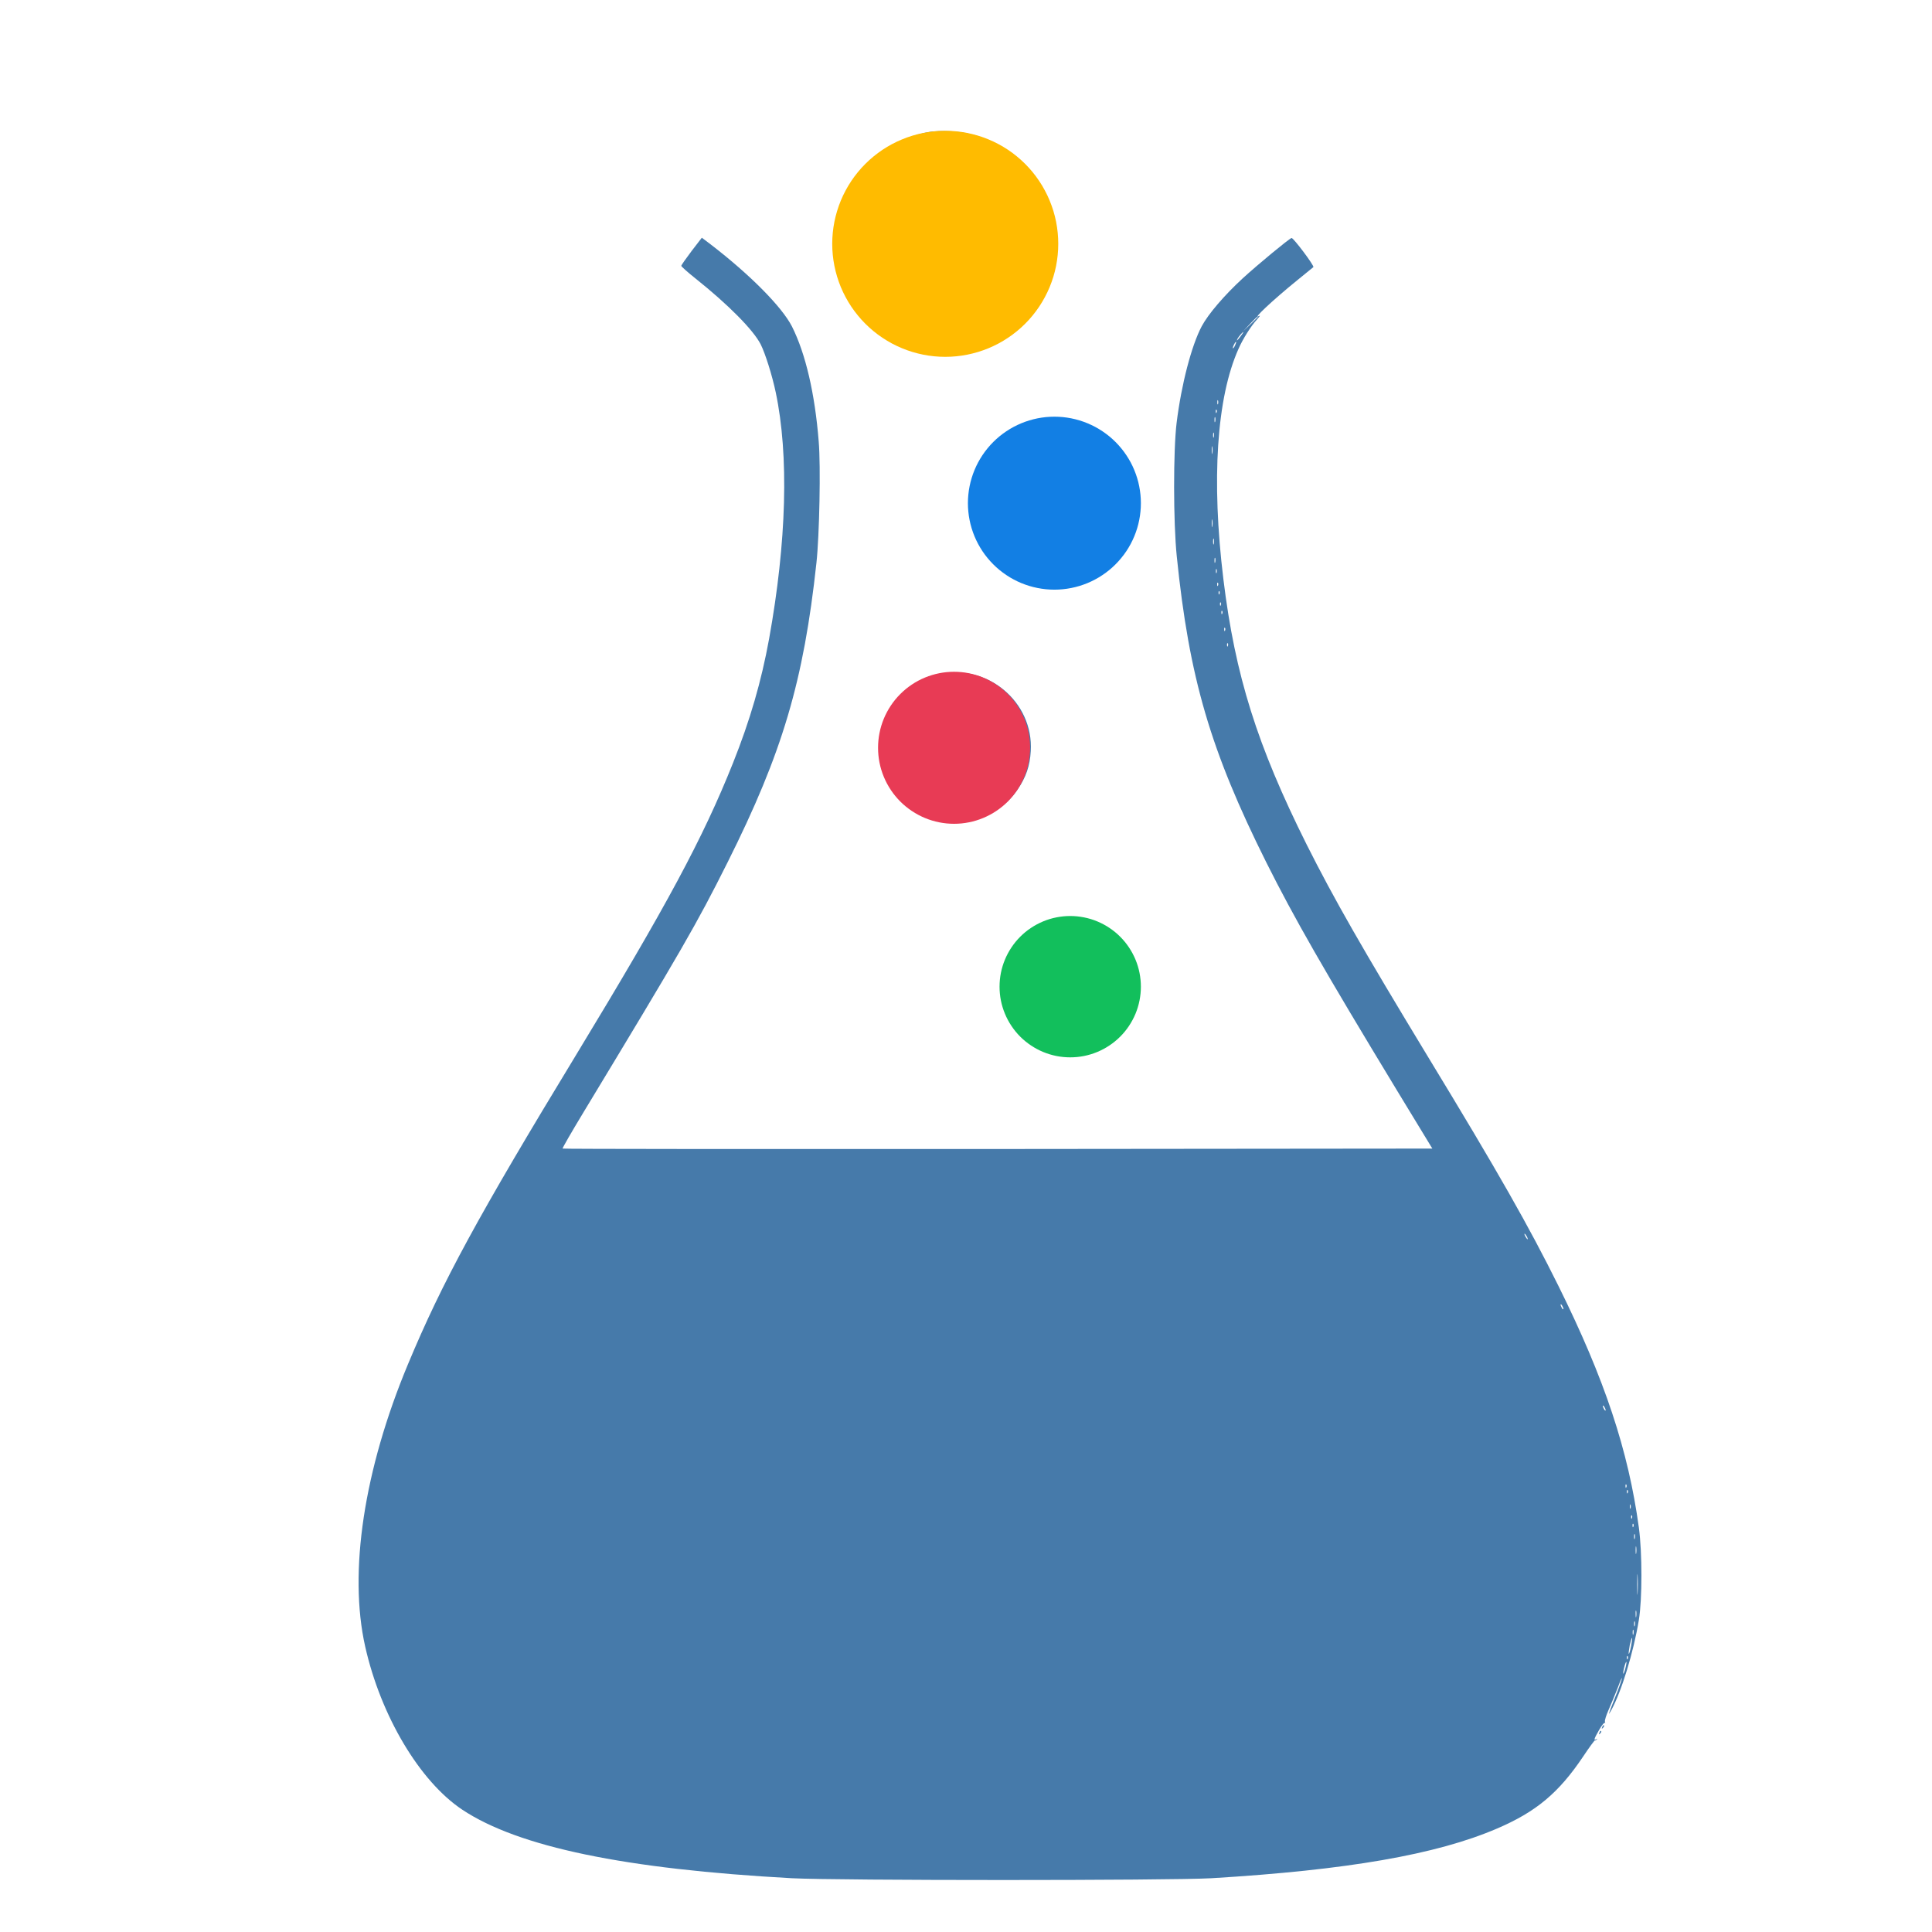
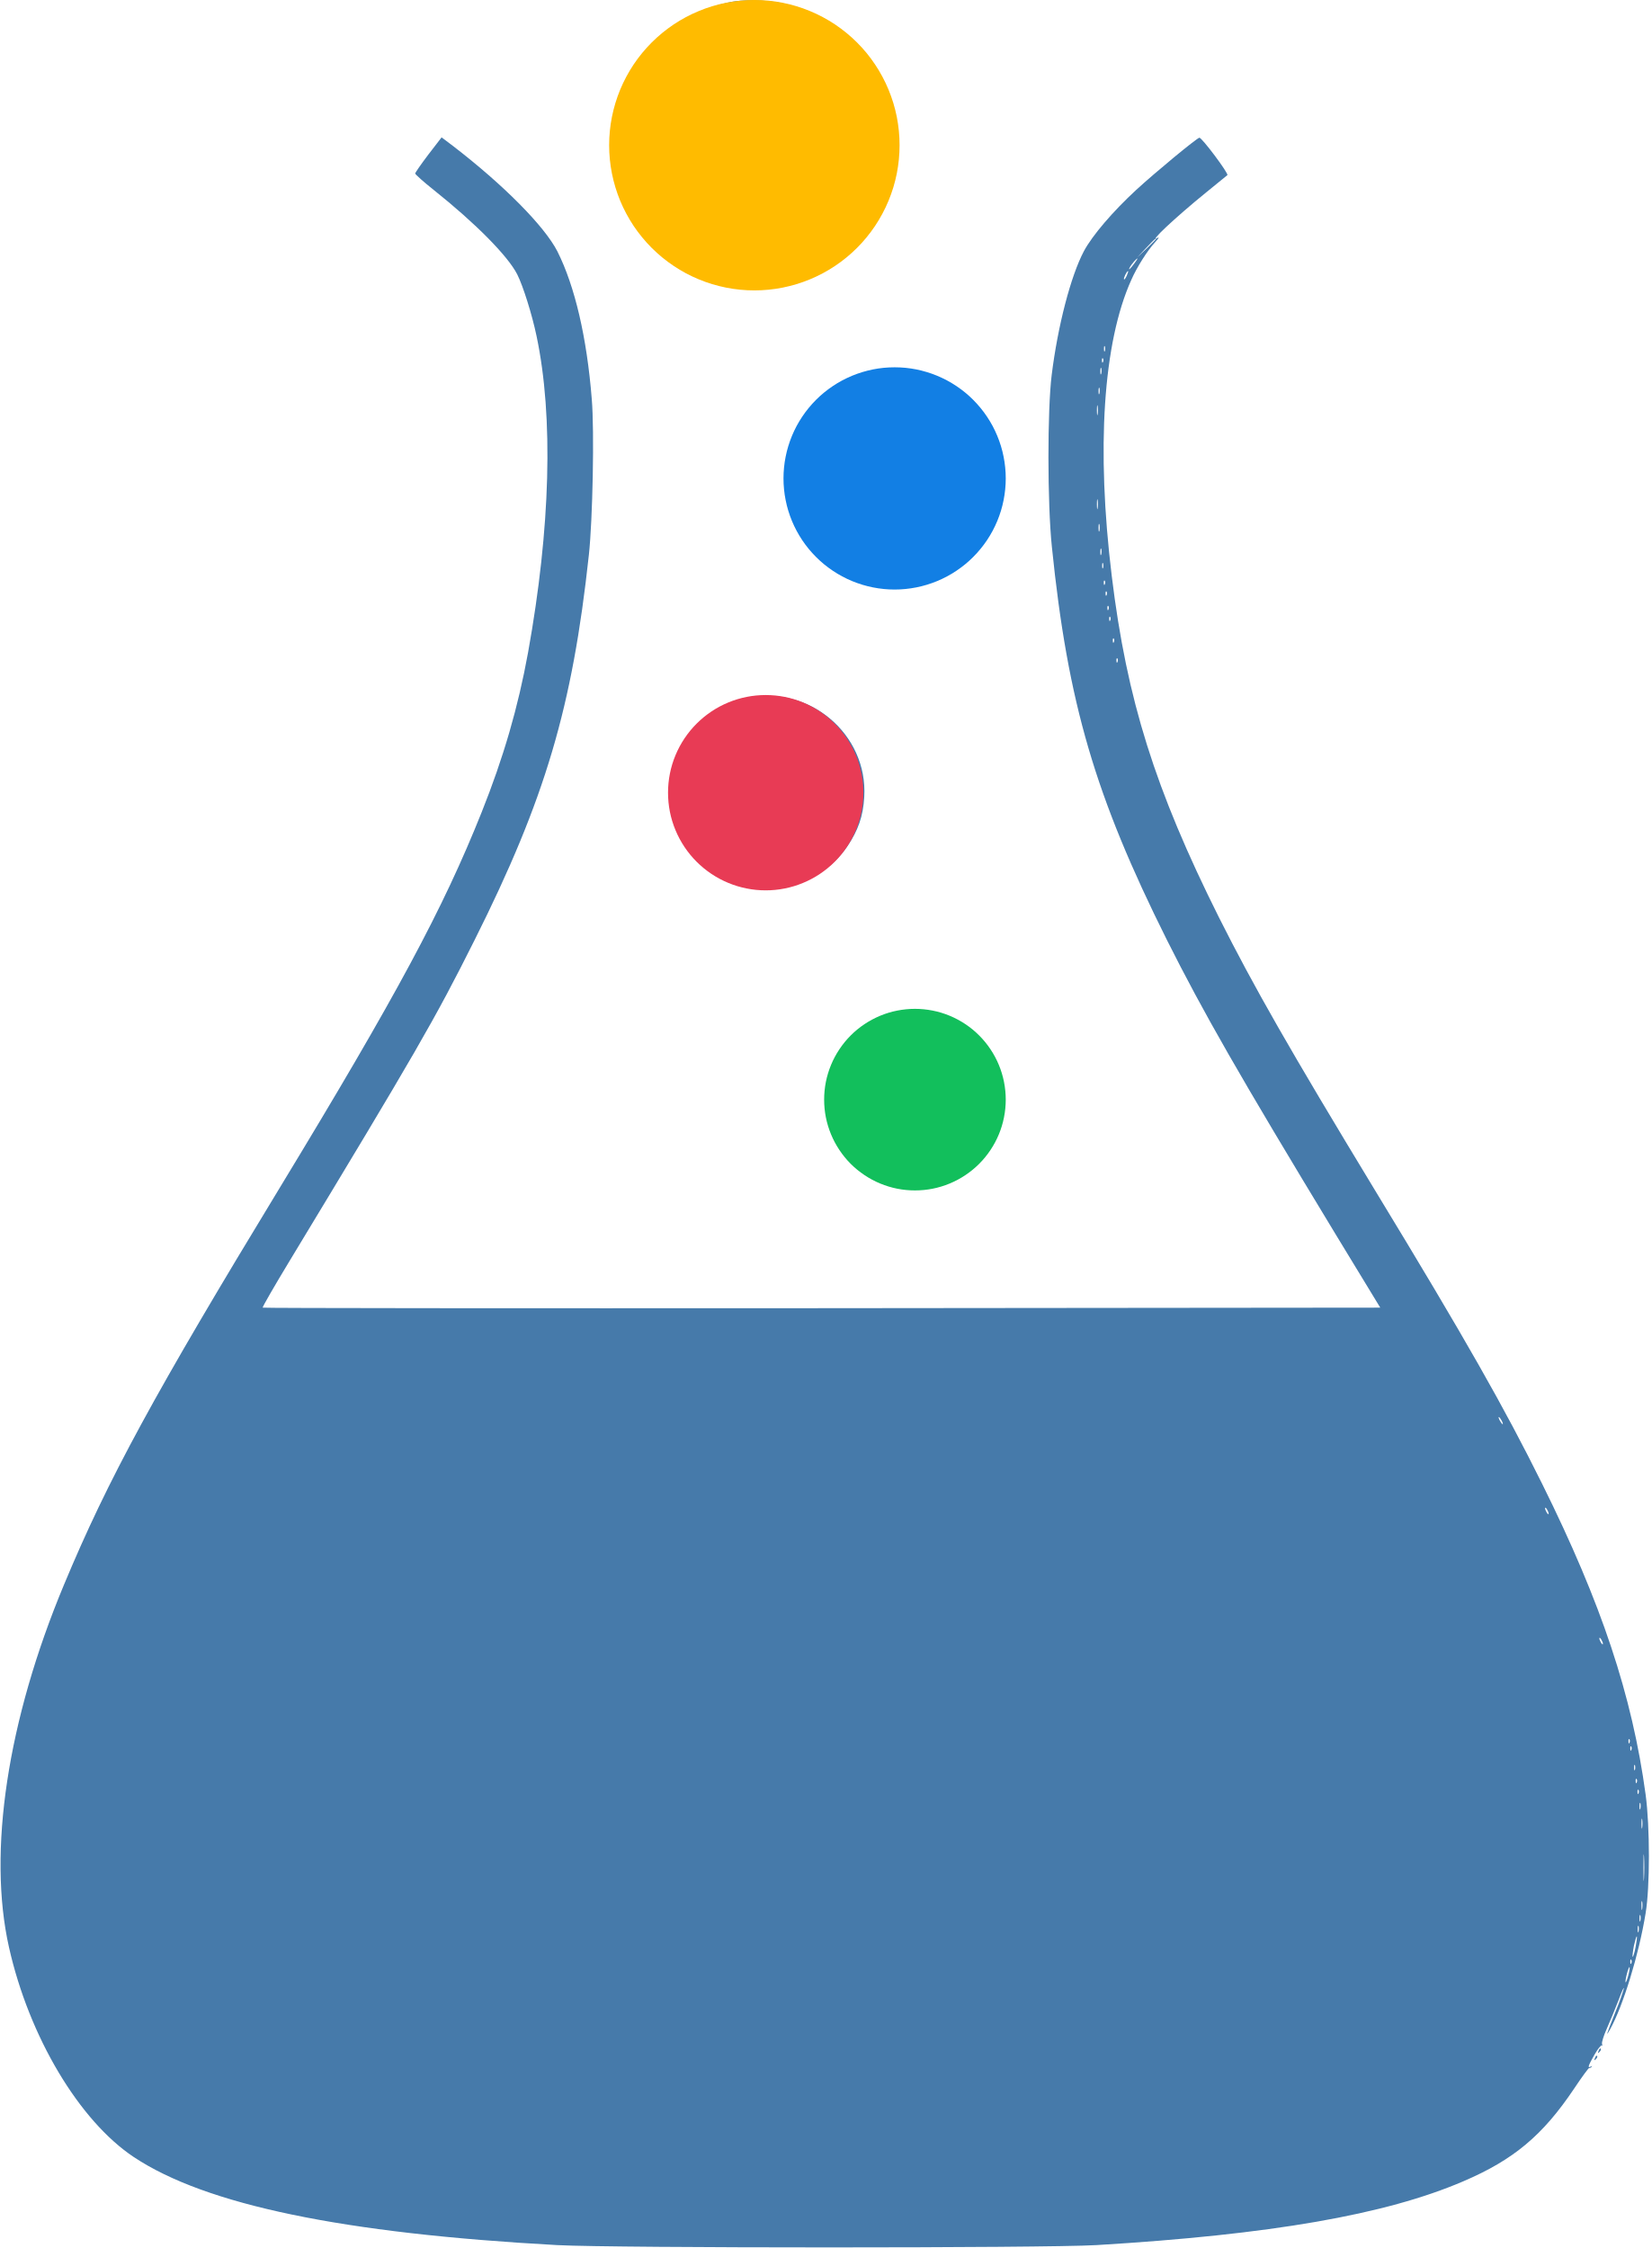
- <svg xmlns="http://www.w3.org/2000/svg" width="375pt" height="375pt" viewBox="0 0 375 375" version="1.2">
+ <svg xmlns="http://www.w3.org/2000/svg" version="1.2" viewBox="69.52 25.39 249.48 339.61">
  <defs>
    <clipPath id="clip1">
      <path d="M 162 25.387 L 205 25.387 L 205 69 L 162 69 Z M 162 25.387 " />
    </clipPath>
    <clipPath id="clip2">
      <path d="M 69.516 46 L 319 46 L 319 365 L 69.516 365 Z M 69.516 46 " />
    </clipPath>
  </defs>
  <g id="surface1">
    <g clip-path="url(#clip1)" clip-rule="nonzero">
      <path style=" stroke:none;fill-rule:nonzero;fill:rgb(27.449%,47.839%,66.669%);fill-opacity:1;" d="M 180.609 25.578 C 177.715 25.988 173.777 27.52 171.262 29.238 C 167.137 32.078 164.375 35.984 162.82 41.145 C 161.836 44.418 161.781 49.035 162.684 52.285 C 165.387 62.004 173.477 68.258 183.344 68.312 C 189.301 68.34 194.547 66.207 198.648 62.113 C 202.746 58.016 204.906 52.719 204.879 46.824 C 204.824 36.363 197.637 27.766 187.277 25.797 C 185.203 25.414 182.496 25.332 180.609 25.578 Z M 180.609 25.578 " />
    </g>
    <g clip-path="url(#clip2)" clip-rule="nonzero">
      <path style=" stroke:none;fill-rule:nonzero;fill:rgb(27.449%,47.839%,66.669%);fill-opacity:1;" d="M 134.23 48.734 C 133.137 50.18 132.238 51.465 132.238 51.602 C 132.238 51.738 133.52 52.883 135.105 54.141 C 141.363 59.137 146.23 64.051 147.648 66.836 C 148.523 68.559 149.891 72.898 150.574 76.176 C 153.145 88.379 152.68 105.145 149.289 123.957 C 147.785 132.23 145.574 139.848 142.266 148.121 C 136.445 162.703 129.395 175.809 111.875 204.668 C 92.855 235.961 85.832 248.848 79.188 264.793 C 70.637 285.273 67.629 305.148 70.883 319.594 C 73.914 333.082 81.484 345.777 89.738 351.266 C 100.645 358.504 121.332 362.789 153.691 364.562 C 162.602 365.027 227.152 365.027 235.133 364.562 C 261.48 362.98 278.805 359.977 290.559 354.926 C 298.156 351.676 302.555 347.992 307.285 340.945 C 308.461 339.172 309.496 337.777 309.578 337.805 C 309.633 337.859 309.797 337.777 309.934 337.641 C 310.07 337.504 310.016 337.477 309.824 337.586 C 309.277 337.887 309.414 337.477 310.398 335.758 C 310.891 334.91 311.383 334.285 311.492 334.395 C 311.602 334.5 311.602 334.422 311.52 334.176 C 311.438 333.957 311.766 332.918 312.23 331.879 C 312.695 330.816 313.516 328.852 314.035 327.512 C 314.527 326.148 314.883 325.41 314.801 325.848 C 314.691 326.285 314.145 327.895 313.516 329.395 C 312.148 332.836 312.039 333.219 312.723 331.988 C 314.719 328.387 317.094 320.633 318.105 314.406 C 318.762 310.418 318.762 301.383 318.105 296.52 C 316.059 281.504 311.465 267.688 302.473 249.559 C 296.789 238.09 290.859 227.633 277.277 205.297 C 264.266 183.836 258.938 174.496 253.637 163.957 C 244.016 144.707 239.727 131.082 237.457 112.406 C 235.105 93.156 236.145 77.156 240.406 67.684 C 241.254 65.746 242.867 63.207 243.988 62.004 C 244.453 61.484 244.672 61.184 244.453 61.293 C 242.785 62.25 246.996 58.289 251.805 54.387 C 253.391 53.102 254.785 51.957 254.922 51.848 C 255.164 51.629 251.012 46.086 250.684 46.195 C 250.137 46.387 244.152 51.328 241.172 54.059 C 237.648 57.309 234.531 60.938 233.246 63.34 C 231.281 67.055 229.312 74.562 228.383 82.047 C 227.727 87.344 227.727 101.402 228.41 107.984 C 230.816 131.602 234.941 145.664 245.793 167.398 C 251.23 178.238 256.723 187.852 271.289 211.879 L 278.016 222.938 L 193.676 223.02 C 147.27 223.047 109.277 223.02 109.199 222.938 C 109.117 222.883 110.945 219.715 113.242 215.918 C 132.316 184.383 135.188 179.441 141.227 167.371 C 151.887 146.074 155.984 132.23 158.473 109.215 C 159.047 103.941 159.32 90.453 158.91 85.676 C 158.172 76.395 156.367 68.641 153.719 63.367 C 151.777 59.574 145.629 53.348 137.922 47.422 L 136.227 46.141 Z M 244.152 61.512 C 244.152 61.539 243.496 62.195 242.73 62.934 L 241.281 64.297 L 242.648 62.852 C 243.906 61.539 244.152 61.293 244.152 61.512 Z M 240.816 65.254 C 240.215 66.07 239.859 66.371 240.215 65.719 C 240.461 65.281 241.199 64.434 241.336 64.434 C 241.391 64.434 241.172 64.789 240.816 65.254 Z M 239.727 67.027 C 239.562 67.41 239.371 67.656 239.316 67.602 C 239.18 67.465 239.727 66.344 239.914 66.344 C 239.996 66.344 239.887 66.645 239.727 67.027 Z M 236.418 78.414 C 236.336 78.605 236.281 78.469 236.281 78.086 C 236.281 77.703 236.336 77.566 236.418 77.73 C 236.473 77.922 236.473 78.25 236.418 78.414 Z M 236.145 80.051 C 236.062 80.27 235.98 80.188 235.98 79.887 C 235.953 79.586 236.035 79.426 236.117 79.531 C 236.199 79.613 236.227 79.859 236.145 80.051 Z M 235.871 81.828 C 235.789 82.102 235.734 81.938 235.734 81.5 C 235.734 81.035 235.789 80.844 235.871 81.008 C 235.926 81.199 235.926 81.582 235.871 81.828 Z M 235.598 84.832 C 235.516 85.102 235.461 84.941 235.461 84.504 C 235.461 84.039 235.516 83.848 235.598 84.012 C 235.652 84.203 235.652 84.586 235.598 84.832 Z M 235.324 87.969 C 235.27 88.324 235.215 88.051 235.215 87.371 C 235.215 86.688 235.27 86.414 235.324 86.742 C 235.379 87.098 235.379 87.645 235.324 87.969 Z M 235.324 102.168 C 235.27 102.523 235.215 102.25 235.215 101.566 C 235.215 100.887 235.27 100.613 235.324 100.941 C 235.379 101.293 235.379 101.84 235.324 102.168 Z M 235.598 105.582 C 235.516 105.855 235.461 105.637 235.461 105.117 C 235.461 104.598 235.516 104.379 235.598 104.625 C 235.652 104.898 235.652 105.336 235.598 105.582 Z M 235.871 109.133 C 235.789 109.402 235.734 109.242 235.734 108.805 C 235.734 108.34 235.789 108.148 235.871 108.312 C 235.926 108.504 235.926 108.887 235.871 109.133 Z M 236.145 111.18 C 236.062 111.371 236.008 111.234 236.008 110.852 C 236.008 110.469 236.062 110.332 236.145 110.496 C 236.199 110.688 236.199 111.016 236.145 111.18 Z M 236.418 113.637 C 236.336 113.855 236.254 113.773 236.254 113.473 C 236.227 113.172 236.309 113.008 236.391 113.117 C 236.473 113.199 236.5 113.445 236.418 113.637 Z M 236.691 115.273 C 236.609 115.492 236.527 115.41 236.527 115.109 C 236.5 114.809 236.582 114.648 236.664 114.758 C 236.746 114.836 236.773 115.082 236.691 115.273 Z M 236.965 117.461 C 236.883 117.676 236.801 117.594 236.801 117.297 C 236.773 116.996 236.855 116.832 236.938 116.941 C 237.02 117.023 237.047 117.27 236.965 117.461 Z M 237.238 119.098 C 237.156 119.316 237.074 119.234 237.074 118.934 C 237.047 118.633 237.129 118.469 237.211 118.578 C 237.293 118.66 237.32 118.906 237.238 119.098 Z M 237.785 122.375 C 237.703 122.594 237.621 122.512 237.621 122.211 C 237.594 121.91 237.676 121.746 237.758 121.855 C 237.84 121.938 237.867 122.184 237.785 122.375 Z M 238.332 125.379 C 238.25 125.598 238.168 125.516 238.168 125.215 C 238.141 124.914 238.223 124.75 238.305 124.859 C 238.387 124.941 238.414 125.188 238.332 125.379 Z M 296.352 240 C 296.516 240.301 296.57 240.547 296.516 240.547 C 296.434 240.547 296.242 240.301 296.078 240 C 295.914 239.699 295.859 239.457 295.914 239.457 C 295.996 239.457 296.188 239.699 296.352 240 Z M 303.457 254.062 C 303.457 254.199 303.32 254.145 303.184 253.926 C 303.047 253.707 302.91 253.379 302.91 253.242 C 302.91 253.082 303.047 253.16 303.184 253.379 C 303.32 253.598 303.457 253.898 303.457 254.062 Z M 311.656 273.723 C 311.656 273.859 311.52 273.805 311.383 273.586 C 311.246 273.367 311.109 273.039 311.109 272.902 C 311.109 272.738 311.246 272.82 311.383 273.039 C 311.52 273.258 311.656 273.559 311.656 273.723 Z M 315.676 288.656 C 315.594 288.875 315.512 288.793 315.512 288.492 C 315.484 288.195 315.566 288.031 315.648 288.141 C 315.73 288.223 315.758 288.465 315.676 288.656 Z M 315.949 289.75 C 315.867 289.969 315.785 289.887 315.785 289.586 C 315.758 289.285 315.84 289.121 315.922 289.23 C 316.004 289.312 316.031 289.559 315.949 289.75 Z M 316.496 292.754 C 316.414 292.945 316.359 292.809 316.359 292.426 C 316.359 292.043 316.414 291.906 316.496 292.07 C 316.547 292.262 316.547 292.59 316.496 292.754 Z M 316.766 294.664 C 316.684 294.883 316.602 294.801 316.602 294.5 C 316.574 294.199 316.656 294.035 316.738 294.145 C 316.82 294.227 316.848 294.473 316.766 294.664 Z M 317.039 296.305 C 316.957 296.52 316.875 296.441 316.875 296.141 C 316.848 295.84 316.93 295.676 317.012 295.785 C 317.094 295.867 317.121 296.113 317.039 296.305 Z M 317.312 298.625 C 317.23 298.898 317.176 298.734 317.176 298.297 C 317.176 297.832 317.23 297.641 317.312 297.805 C 317.367 297.996 317.367 298.379 317.312 298.625 Z M 317.586 301.492 C 317.531 301.848 317.477 301.574 317.477 300.891 C 317.477 300.207 317.531 299.934 317.586 300.262 C 317.641 300.617 317.641 301.164 317.586 301.492 Z M 317.859 309.137 C 317.805 310.09 317.777 309.383 317.777 307.578 C 317.777 305.777 317.805 305.012 317.859 305.859 C 317.914 306.734 317.914 308.207 317.859 309.137 Z M 317.586 313.777 C 317.531 314.133 317.477 313.914 317.477 313.312 C 317.449 312.715 317.504 312.441 317.586 312.688 C 317.641 312.957 317.641 313.449 317.586 313.777 Z M 317.312 315.551 C 317.23 315.824 317.176 315.66 317.176 315.227 C 317.176 314.762 317.23 314.57 317.312 314.734 C 317.367 314.926 317.367 315.309 317.312 315.551 Z M 317.039 317.191 C 316.957 317.465 316.902 317.301 316.902 316.863 C 316.902 316.398 316.957 316.207 317.039 316.371 C 317.094 316.562 317.094 316.945 317.039 317.191 Z M 316.574 319.594 C 316.414 320.441 316.195 321.094 316.141 321.012 C 316.086 320.957 316.168 320.223 316.332 319.348 C 316.52 318.5 316.711 317.875 316.766 317.93 C 316.848 317.984 316.738 318.746 316.574 319.594 Z M 315.949 321.969 C 315.867 322.188 315.785 322.105 315.785 321.805 C 315.758 321.504 315.84 321.34 315.922 321.449 C 316.004 321.531 316.031 321.777 315.949 321.969 Z M 315.484 323.824 C 315.32 324.453 315.129 324.918 315.074 324.863 C 315.02 324.809 315.102 324.234 315.266 323.609 C 315.43 322.953 315.621 322.488 315.676 322.57 C 315.73 322.625 315.648 323.199 315.484 323.824 Z M 315.484 323.824 " />
    </g>
    <path style=" stroke:none;fill-rule:nonzero;fill:rgb(27.449%,47.839%,66.669%);fill-opacity:1;" d="M 202.062 81.637 C 189.355 83.602 184.273 98.863 193.293 107.875 C 198.594 113.172 206.574 113.938 212.832 109.73 C 219.363 105.391 221.523 96.734 217.859 89.719 C 216.688 87.508 213.598 84.395 211.465 83.328 C 208.434 81.801 205.016 81.199 202.062 81.637 Z M 202.062 81.637 " />
    <path style=" stroke:none;fill-rule:nonzero;fill:rgb(27.449%,47.839%,66.669%);fill-opacity:1;" d="M 182.277 130.949 C 178.234 131.93 174.652 134.797 172.793 138.566 C 171.508 141.215 171.07 143.344 171.262 146.102 C 171.645 151.18 174.734 155.766 179.242 157.953 C 185.75 161.145 193.512 159.125 197.527 153.227 C 199.141 150.852 199.906 148.695 200.07 145.801 C 200.645 136.246 191.598 128.68 182.277 130.949 Z M 182.277 130.949 " />
    <path style=" stroke:none;fill-rule:nonzero;fill:rgb(27.449%,47.839%,66.669%);fill-opacity:1;" d="M 204.223 178.949 C 200.945 179.902 198.266 182.172 196.789 185.336 C 196.105 186.812 195.914 187.605 195.832 189.488 C 195.613 194.375 198.047 198.363 202.582 200.52 C 204.25 201.285 204.605 201.367 207.121 201.367 C 209.277 201.34 210.152 201.23 211.355 200.738 C 215.84 198.961 218.598 194.867 218.598 190.035 C 218.598 185.258 215.758 181.051 211.355 179.359 C 209.496 178.621 206 178.43 204.223 178.949 Z M 204.223 178.949 " />
    <path style=" stroke:none;fill-rule:nonzero;fill:rgb(27.449%,47.839%,66.669%);fill-opacity:1;" d="M 311 335.211 C 310.836 335.594 310.863 335.621 311.137 335.375 C 311.328 335.184 311.41 334.965 311.328 334.883 C 311.246 334.801 311.082 334.938 311 335.211 Z M 311 335.211 " />
    <path style=" stroke:none;fill-rule:nonzero;fill:rgb(27.449%,47.839%,66.669%);fill-opacity:1;" d="M 310.453 336.305 C 310.289 336.688 310.316 336.715 310.59 336.469 C 310.781 336.277 310.863 336.059 310.781 335.977 C 310.699 335.895 310.535 336.031 310.453 336.305 Z M 310.453 336.305 " />
    <path style=" stroke:none;fill-rule:nonzero;fill:rgb(7.059%,49.799%,89.409%);fill-opacity:1;" d="M 204.656 80.879 C 204.109 80.879 203.559 80.906 203.012 80.957 C 202.465 81.012 201.922 81.094 201.383 81.199 C 200.844 81.309 200.312 81.441 199.785 81.602 C 199.258 81.762 198.742 81.945 198.234 82.156 C 197.727 82.367 197.23 82.602 196.746 82.859 C 196.258 83.117 195.789 83.402 195.332 83.707 C 194.875 84.012 194.434 84.34 194.008 84.688 C 193.582 85.035 193.176 85.406 192.789 85.793 C 192.398 86.184 192.031 86.59 191.68 87.016 C 191.332 87.441 191.004 87.883 190.699 88.34 C 190.395 88.797 190.113 89.266 189.852 89.75 C 189.594 90.234 189.359 90.734 189.148 91.242 C 188.938 91.75 188.754 92.266 188.594 92.793 C 188.434 93.316 188.301 93.852 188.195 94.391 C 188.086 94.93 188.004 95.473 187.953 96.02 C 187.898 96.566 187.871 97.113 187.871 97.664 C 187.871 98.215 187.898 98.762 187.953 99.309 C 188.004 99.855 188.086 100.402 188.195 100.941 C 188.301 101.48 188.434 102.012 188.594 102.539 C 188.754 103.062 188.938 103.582 189.148 104.09 C 189.359 104.598 189.594 105.094 189.852 105.578 C 190.113 106.062 190.395 106.535 190.699 106.992 C 191.004 107.449 191.332 107.891 191.68 108.312 C 192.031 108.738 192.398 109.145 192.789 109.535 C 193.176 109.922 193.582 110.293 194.008 110.641 C 194.434 110.988 194.875 111.316 195.332 111.621 C 195.789 111.93 196.258 112.211 196.746 112.469 C 197.23 112.73 197.727 112.965 198.234 113.176 C 198.742 113.383 199.258 113.57 199.785 113.73 C 200.312 113.887 200.844 114.023 201.383 114.129 C 201.922 114.238 202.465 114.316 203.012 114.371 C 203.559 114.426 204.109 114.453 204.656 114.453 C 205.207 114.453 205.758 114.426 206.305 114.371 C 206.852 114.316 207.395 114.238 207.934 114.129 C 208.473 114.023 209.004 113.887 209.531 113.73 C 210.059 113.57 210.574 113.383 211.082 113.176 C 211.59 112.965 212.086 112.73 212.57 112.469 C 213.055 112.211 213.527 111.93 213.984 111.621 C 214.441 111.316 214.883 110.988 215.309 110.641 C 215.734 110.293 216.141 109.922 216.527 109.535 C 216.918 109.145 217.285 108.738 217.633 108.312 C 217.984 107.891 218.312 107.449 218.617 106.992 C 218.922 106.535 219.203 106.062 219.465 105.578 C 219.723 105.094 219.957 104.598 220.168 104.09 C 220.379 103.582 220.562 103.062 220.723 102.539 C 220.883 102.012 221.016 101.48 221.121 100.941 C 221.23 100.402 221.309 99.855 221.363 99.309 C 221.418 98.762 221.445 98.215 221.445 97.664 C 221.445 97.113 221.418 96.566 221.363 96.02 C 221.309 95.473 221.23 94.93 221.121 94.391 C 221.016 93.852 220.883 93.316 220.723 92.793 C 220.562 92.266 220.379 91.75 220.168 91.242 C 219.957 90.734 219.723 90.234 219.465 89.75 C 219.203 89.266 218.922 88.797 218.617 88.34 C 218.312 87.883 217.984 87.441 217.633 87.016 C 217.285 86.59 216.918 86.184 216.527 85.793 C 216.141 85.406 215.734 85.035 215.309 84.688 C 214.883 84.34 214.441 84.012 213.984 83.707 C 213.527 83.402 213.055 83.117 212.57 82.859 C 212.086 82.602 211.59 82.367 211.082 82.156 C 210.574 81.945 210.059 81.762 209.531 81.602 C 209.004 81.441 208.473 81.309 207.934 81.199 C 207.395 81.094 206.852 81.012 206.305 80.957 C 205.758 80.906 205.207 80.879 204.656 80.879 Z M 204.656 80.879 " />
    <path style=" stroke:none;fill-rule:nonzero;fill:rgb(90.979%,23.14%,33.33%);fill-opacity:1;" d="M 185.184 130.391 C 184.215 130.391 183.254 130.484 182.305 130.672 C 181.355 130.863 180.43 131.141 179.535 131.512 C 178.641 131.883 177.789 132.336 176.984 132.875 C 176.18 133.414 175.434 134.027 174.75 134.711 C 174.062 135.395 173.453 136.141 172.914 136.945 C 172.375 137.754 171.922 138.602 171.551 139.496 C 171.18 140.391 170.898 141.316 170.711 142.266 C 170.523 143.215 170.43 144.176 170.43 145.145 C 170.43 146.113 170.523 147.07 170.711 148.023 C 170.898 148.973 171.18 149.895 171.551 150.789 C 171.922 151.684 172.375 152.535 172.914 153.34 C 173.453 154.145 174.062 154.891 174.75 155.578 C 175.434 156.262 176.18 156.871 176.984 157.41 C 177.789 157.949 178.641 158.402 179.535 158.773 C 180.43 159.145 181.355 159.426 182.305 159.613 C 183.254 159.805 184.215 159.898 185.184 159.898 C 186.152 159.898 187.109 159.805 188.062 159.613 C 189.012 159.426 189.934 159.145 190.828 158.773 C 191.723 158.402 192.574 157.949 193.379 157.41 C 194.184 156.871 194.93 156.262 195.613 155.578 C 196.301 154.891 196.91 154.145 197.449 153.34 C 197.988 152.535 198.441 151.684 198.812 150.789 C 199.184 149.895 199.465 148.973 199.652 148.023 C 199.844 147.07 199.938 146.113 199.938 145.145 C 199.938 144.176 199.844 143.215 199.652 142.266 C 199.465 141.316 199.184 140.391 198.812 139.496 C 198.441 138.602 197.988 137.754 197.449 136.945 C 196.91 136.141 196.301 135.395 195.613 134.711 C 194.93 134.027 194.184 133.414 193.379 132.875 C 192.574 132.336 191.723 131.883 190.828 131.512 C 189.934 131.141 189.012 130.863 188.062 130.672 C 187.109 130.484 186.152 130.391 185.184 130.391 Z M 185.184 130.391 " />
    <path style=" stroke:none;fill-rule:nonzero;fill:rgb(7.059%,74.899%,36.079%);fill-opacity:1;" d="M 207.727 177.797 C 206.828 177.797 205.938 177.887 205.051 178.062 C 204.168 178.234 203.312 178.496 202.48 178.84 C 201.648 179.188 200.855 179.609 200.109 180.109 C 199.359 180.609 198.664 181.176 198.027 181.816 C 197.391 182.453 196.824 183.145 196.324 183.895 C 195.824 184.641 195.398 185.434 195.055 186.266 C 194.711 187.098 194.449 187.953 194.273 188.836 C 194.098 189.723 194.012 190.613 194.012 191.516 C 194.012 192.414 194.098 193.305 194.273 194.191 C 194.449 195.074 194.711 195.93 195.055 196.762 C 195.398 197.594 195.824 198.387 196.324 199.133 C 196.824 199.883 197.391 200.578 198.027 201.215 C 198.664 201.852 199.359 202.418 200.109 202.918 C 200.855 203.418 201.648 203.844 202.48 204.188 C 203.312 204.531 204.168 204.793 205.051 204.969 C 205.938 205.145 206.828 205.23 207.727 205.23 C 208.629 205.23 209.52 205.145 210.406 204.969 C 211.289 204.793 212.145 204.531 212.977 204.188 C 213.809 203.844 214.602 203.418 215.348 202.918 C 216.098 202.418 216.789 201.852 217.426 201.215 C 218.066 200.578 218.633 199.883 219.133 199.133 C 219.633 198.387 220.055 197.594 220.402 196.762 C 220.746 195.93 221.008 195.074 221.18 194.191 C 221.355 193.305 221.445 192.414 221.445 191.516 C 221.445 190.613 221.355 189.723 221.18 188.836 C 221.008 187.953 220.746 187.098 220.402 186.266 C 220.055 185.434 219.633 184.641 219.133 183.895 C 218.633 183.145 218.066 182.453 217.426 181.816 C 216.789 181.176 216.098 180.609 215.348 180.109 C 214.602 179.609 213.809 179.188 212.977 178.84 C 212.145 178.496 211.289 178.234 210.406 178.062 C 209.52 177.887 208.629 177.797 207.727 177.797 Z M 207.727 177.797 " />
    <path style=" stroke:none;fill-rule:nonzero;fill:rgb(100%,73.329%,0%);fill-opacity:1;" d="M 183.473 25.387 C 182.754 25.387 182.035 25.422 181.32 25.492 C 180.605 25.562 179.895 25.668 179.191 25.809 C 178.488 25.949 177.789 26.121 177.102 26.332 C 176.414 26.539 175.738 26.781 175.078 27.059 C 174.414 27.332 173.766 27.637 173.129 27.977 C 172.496 28.316 171.883 28.684 171.285 29.082 C 170.688 29.484 170.109 29.91 169.555 30.367 C 169 30.82 168.469 31.305 167.961 31.812 C 167.453 32.32 166.969 32.852 166.516 33.406 C 166.059 33.961 165.629 34.539 165.23 35.137 C 164.832 35.734 164.465 36.348 164.125 36.984 C 163.785 37.617 163.48 38.266 163.203 38.93 C 162.93 39.594 162.688 40.27 162.48 40.957 C 162.27 41.645 162.098 42.34 161.957 43.043 C 161.816 43.75 161.711 44.457 161.641 45.172 C 161.57 45.887 161.535 46.605 161.535 47.324 C 161.535 48.043 161.57 48.758 161.641 49.473 C 161.711 50.188 161.816 50.898 161.957 51.602 C 162.098 52.309 162.27 53.004 162.48 53.691 C 162.688 54.379 162.93 55.055 163.203 55.719 C 163.48 56.383 163.785 57.031 164.125 57.664 C 164.465 58.297 164.832 58.914 165.23 59.512 C 165.629 60.109 166.059 60.684 166.516 61.238 C 166.969 61.797 167.453 62.328 167.961 62.836 C 168.469 63.344 169 63.824 169.555 64.281 C 170.109 64.738 170.688 65.164 171.285 65.562 C 171.883 65.961 172.496 66.332 173.129 66.672 C 173.766 67.008 174.414 67.316 175.078 67.59 C 175.738 67.867 176.414 68.105 177.102 68.316 C 177.789 68.523 178.488 68.699 179.191 68.84 C 179.895 68.98 180.605 69.086 181.32 69.156 C 182.035 69.227 182.754 69.262 183.473 69.262 C 184.191 69.262 184.906 69.227 185.621 69.156 C 186.336 69.086 187.047 68.98 187.75 68.84 C 188.457 68.699 189.152 68.523 189.84 68.316 C 190.527 68.105 191.203 67.867 191.867 67.59 C 192.531 67.316 193.18 67.008 193.812 66.672 C 194.445 66.332 195.062 65.961 195.66 65.562 C 196.258 65.164 196.832 64.738 197.387 64.281 C 197.941 63.824 198.477 63.344 198.984 62.836 C 199.492 62.328 199.973 61.797 200.43 61.238 C 200.883 60.684 201.312 60.109 201.711 59.512 C 202.109 58.914 202.48 58.297 202.816 57.664 C 203.156 57.031 203.465 56.383 203.738 55.719 C 204.012 55.055 204.254 54.379 204.465 53.691 C 204.672 53.004 204.848 52.309 204.988 51.602 C 205.125 50.898 205.23 50.188 205.301 49.473 C 205.371 48.758 205.406 48.043 205.406 47.324 C 205.406 46.605 205.371 45.887 205.301 45.172 C 205.23 44.457 205.125 43.75 204.988 43.043 C 204.848 42.34 204.672 41.645 204.465 40.957 C 204.254 40.27 204.012 39.594 203.738 38.93 C 203.465 38.266 203.156 37.617 202.816 36.984 C 202.48 36.348 202.109 35.734 201.711 35.137 C 201.312 34.539 200.883 33.961 200.43 33.406 C 199.973 32.852 199.492 32.32 198.984 31.812 C 198.477 31.305 197.941 30.82 197.387 30.367 C 196.832 29.91 196.258 29.484 195.66 29.082 C 195.062 28.684 194.445 28.316 193.812 27.977 C 193.18 27.637 192.531 27.332 191.867 27.059 C 191.203 26.781 190.527 26.539 189.84 26.332 C 189.152 26.121 188.457 25.949 187.75 25.809 C 187.047 25.668 186.336 25.562 185.621 25.492 C 184.906 25.422 184.191 25.387 183.473 25.387 Z M 183.473 25.387 " />
  </g>
</svg>
